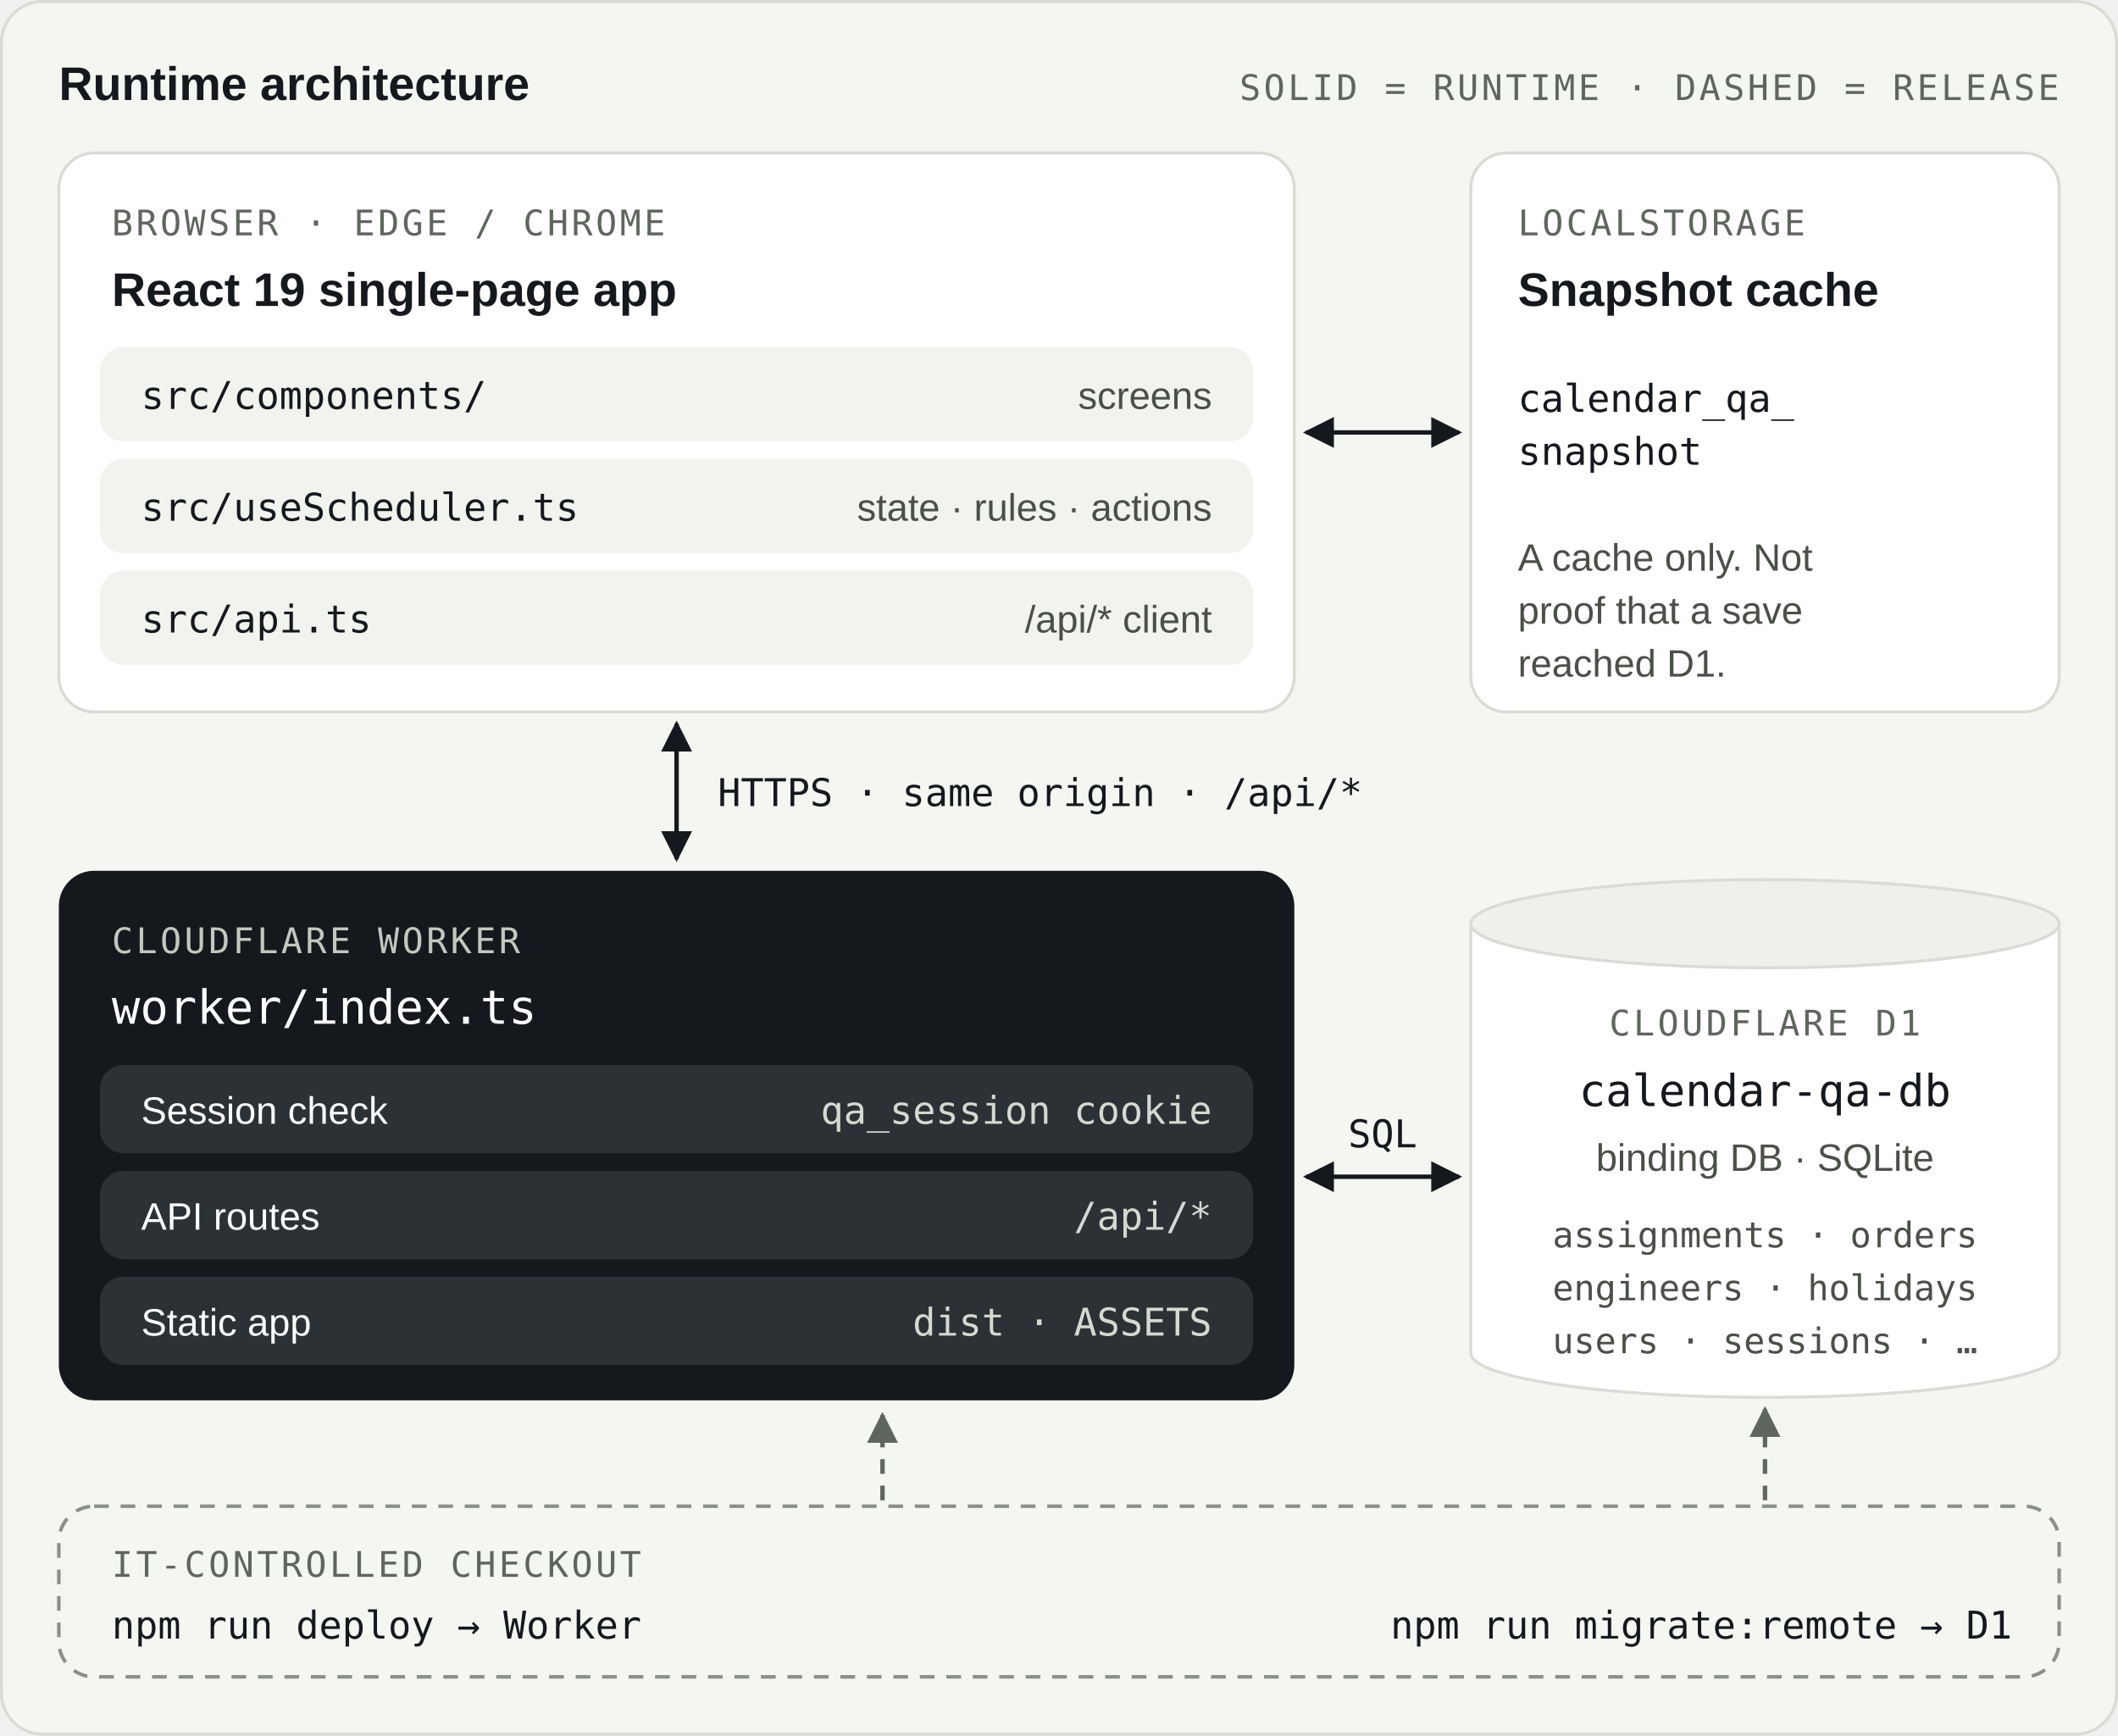
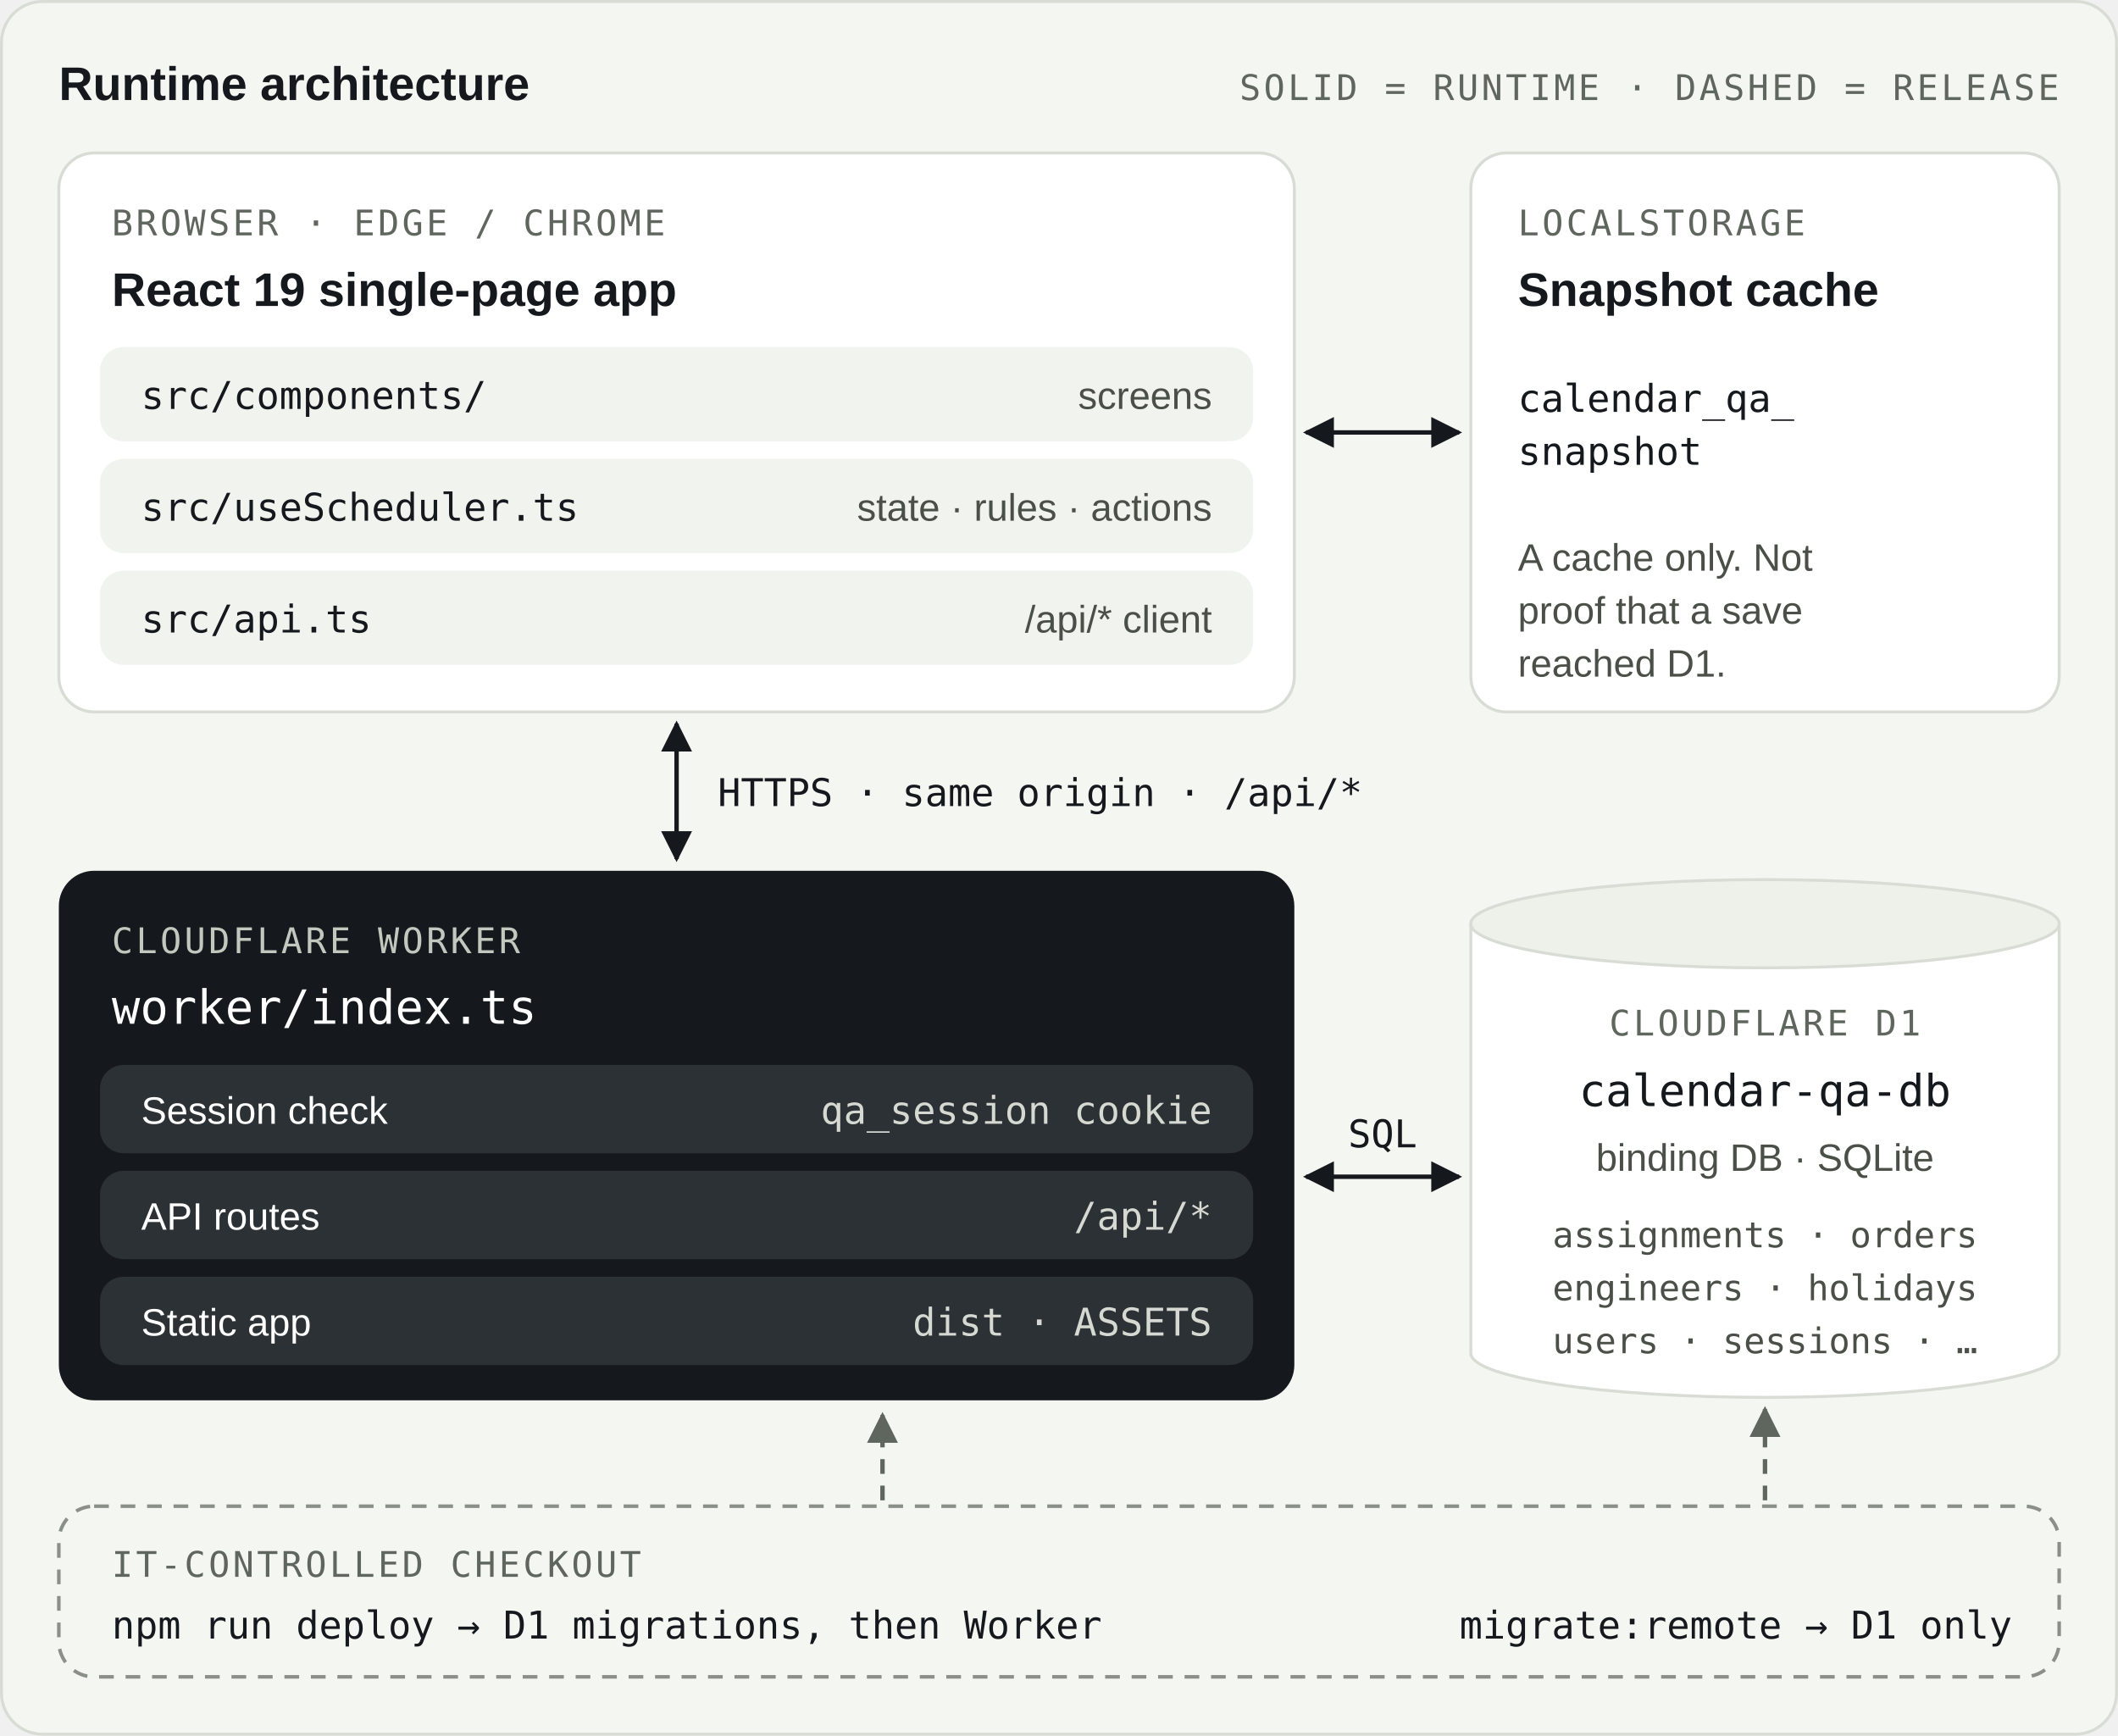
<svg xmlns="http://www.w3.org/2000/svg" viewBox="0 0 720 590" width="720" height="590" role="img" aria-labelledby="t d">
  <defs>
    <marker id="a" viewBox="0 0 10 10" refX="9" refY="5" markerWidth="7" markerHeight="7" orient="auto-start-reverse">
      <path d="M0,0 L10,5 L0,10 z" fill="#15191e" />
    </marker>
    <marker id="g" viewBox="0 0 10 10" refX="9" refY="5" markerWidth="7" markerHeight="7" orient="auto-start-reverse">
      <path d="M0,0 L10,5 L0,10 z" fill="#5f665e" />
    </marker>
    <style>
      .sans{font-family:Archivo,'Helvetica Neue',Arial,sans-serif}
      .mono{font-family:'IBM Plex Mono',ui-monospace,Menlo,Consolas,monospace}
      .lab{font-size:12px;letter-spacing:1px;fill:#5f665e}
      .ink{fill:#15191e}
      .dim{fill:#4a5048}
      .w{fill:#ffffff}
    </style>
  </defs>
  <rect x="0.5" y="0.5" width="719" height="589" rx="14" fill="#f4f6f1" stroke="#d8dcd4" />
  <text x="20" y="34" class="sans ink" font-size="16" font-weight="700">Runtime architecture</text>
  <text x="700" y="34" text-anchor="end" class="mono lab">SOLID = RUNTIME · DASHED = RELEASE</text>
  <rect x="20" y="52" width="420" height="190" rx="12" fill="#ffffff" stroke="#d8dcd4" />
  <text x="38" y="80" class="mono lab">BROWSER · EDGE / CHROME</text>
  <text x="38" y="104" class="sans ink" font-size="16" font-weight="600">React 19 single-page app</text>
  <rect x="34" y="118" width="392" height="32" rx="8" fill="#f1f3ee" />
  <text x="48" y="139" class="mono ink" font-size="13">src/components/</text>
  <text x="412" y="139" text-anchor="end" class="sans dim" font-size="13">screens</text>
  <rect x="34" y="156" width="392" height="32" rx="8" fill="#f1f3ee" />
  <text x="48" y="177" class="mono ink" font-size="13">src/useScheduler.ts</text>
  <text x="412" y="177" text-anchor="end" class="sans dim" font-size="13">state · rules · actions</text>
  <rect x="34" y="194" width="392" height="32" rx="8" fill="#f1f3ee" />
  <text x="48" y="215" class="mono ink" font-size="13">src/api.ts</text>
  <text x="412" y="215" text-anchor="end" class="sans dim" font-size="13">/api/* client</text>
  <rect x="500" y="52" width="200" height="190" rx="12" fill="#ffffff" stroke="#d8dcd4" />
  <text x="516" y="80" class="mono lab">LOCALSTORAGE</text>
  <text x="516" y="104" class="sans ink" font-size="16" font-weight="600">Snapshot cache</text>
  <text x="516" y="140" class="mono ink" font-size="13">calendar_qa_</text>
  <text x="516" y="158" class="mono ink" font-size="13">snapshot</text>
  <text x="516" y="194" class="sans dim" font-size="13">A cache only. Not</text>
  <text x="516" y="212" class="sans dim" font-size="13">proof that a save</text>
  <text x="516" y="230" class="sans dim" font-size="13">reached D1.</text>
  <line x1="444" y1="147" x2="496" y2="147" stroke="#15191e" stroke-width="1.5" marker-start="url(#a)" marker-end="url(#a)" />
  <line x1="230" y1="246" x2="230" y2="292" stroke="#15191e" stroke-width="1.5" marker-start="url(#a)" marker-end="url(#a)" />
  <text x="244" y="274" class="mono ink" font-size="13">HTTPS · same origin · /api/*</text>
  <rect x="20" y="296" width="420" height="180" rx="12" fill="#15191e" />
  <text x="38" y="324" class="mono lab" style="fill:#c3c8bf">CLOUDFLARE WORKER</text>
  <text x="38" y="348" class="mono w" font-size="16">worker/index.ts</text>
  <rect x="34" y="362" width="392" height="30" rx="8" fill="#2b3134" />
  <text x="48" y="382" class="sans w" font-size="13">Session check</text>
  <text x="412" y="382" text-anchor="end" class="mono" font-size="13" fill="#d5d9d1">qa_session cookie</text>
  <rect x="34" y="398" width="392" height="30" rx="8" fill="#2b3134" />
  <text x="48" y="418" class="sans w" font-size="13">API routes</text>
  <text x="412" y="418" text-anchor="end" class="mono" font-size="13" fill="#d5d9d1">/api/*</text>
  <rect x="34" y="434" width="392" height="30" rx="8" fill="#2b3134" />
  <text x="48" y="454" class="sans w" font-size="13">Static app</text>
  <text x="412" y="454" text-anchor="end" class="mono" font-size="13" fill="#d5d9d1">dist · ASSETS</text>
  <line x1="444" y1="400" x2="496" y2="400" stroke="#15191e" stroke-width="1.5" marker-start="url(#a)" marker-end="url(#a)" />
  <text x="470" y="390" text-anchor="middle" class="mono ink" font-size="13">SQL</text>
  <path d="M500,314 v146 a100,15 0 0 0 200,0 v-146" fill="#ffffff" stroke="#d8dcd4" />
  <ellipse cx="600" cy="314" rx="100" ry="15" fill="#eef1ea" stroke="#d8dcd4" />
  <text x="600" y="352" text-anchor="middle" class="mono lab">CLOUDFLARE D1</text>
  <text x="600" y="376" text-anchor="middle" class="mono ink" font-size="15">calendar-qa-db</text>
  <text x="600" y="398" text-anchor="middle" class="sans dim" font-size="13">binding DB · SQLite</text>
  <text x="600" y="424" text-anchor="middle" class="mono dim" font-size="12">assignments · orders</text>
  <text x="600" y="442" text-anchor="middle" class="mono dim" font-size="12">engineers · holidays</text>
  <text x="600" y="460" text-anchor="middle" class="mono dim" font-size="12">users · sessions · …</text>
  <rect x="20" y="512" width="680" height="58" rx="12" fill="none" stroke="#8a9088" stroke-width="1.2" stroke-dasharray="5 4" />
  <text x="38" y="536" class="mono lab">IT-CONTROLLED CHECKOUT</text>
-   <text x="38" y="557" class="mono ink" font-size="13">npm run deploy → Worker</text>
-   <text x="684" y="557" text-anchor="end" class="mono ink" font-size="13">npm run migrate:remote → D1</text>
+   <text x="38" y="557" class="mono ink" font-size="13">npm run deploy → D1 migrations, then Worker</text>
+   <text x="684" y="557" text-anchor="end" class="mono ink" font-size="13">migrate:remote → D1 only</text>
  <line x1="300" y1="510" x2="300" y2="481" stroke="#5f665e" stroke-width="1.5" stroke-dasharray="5 4" marker-end="url(#g)" />
  <line x1="600" y1="510" x2="600" y2="479" stroke="#5f665e" stroke-width="1.5" stroke-dasharray="5 4" marker-end="url(#g)" />
</svg>
